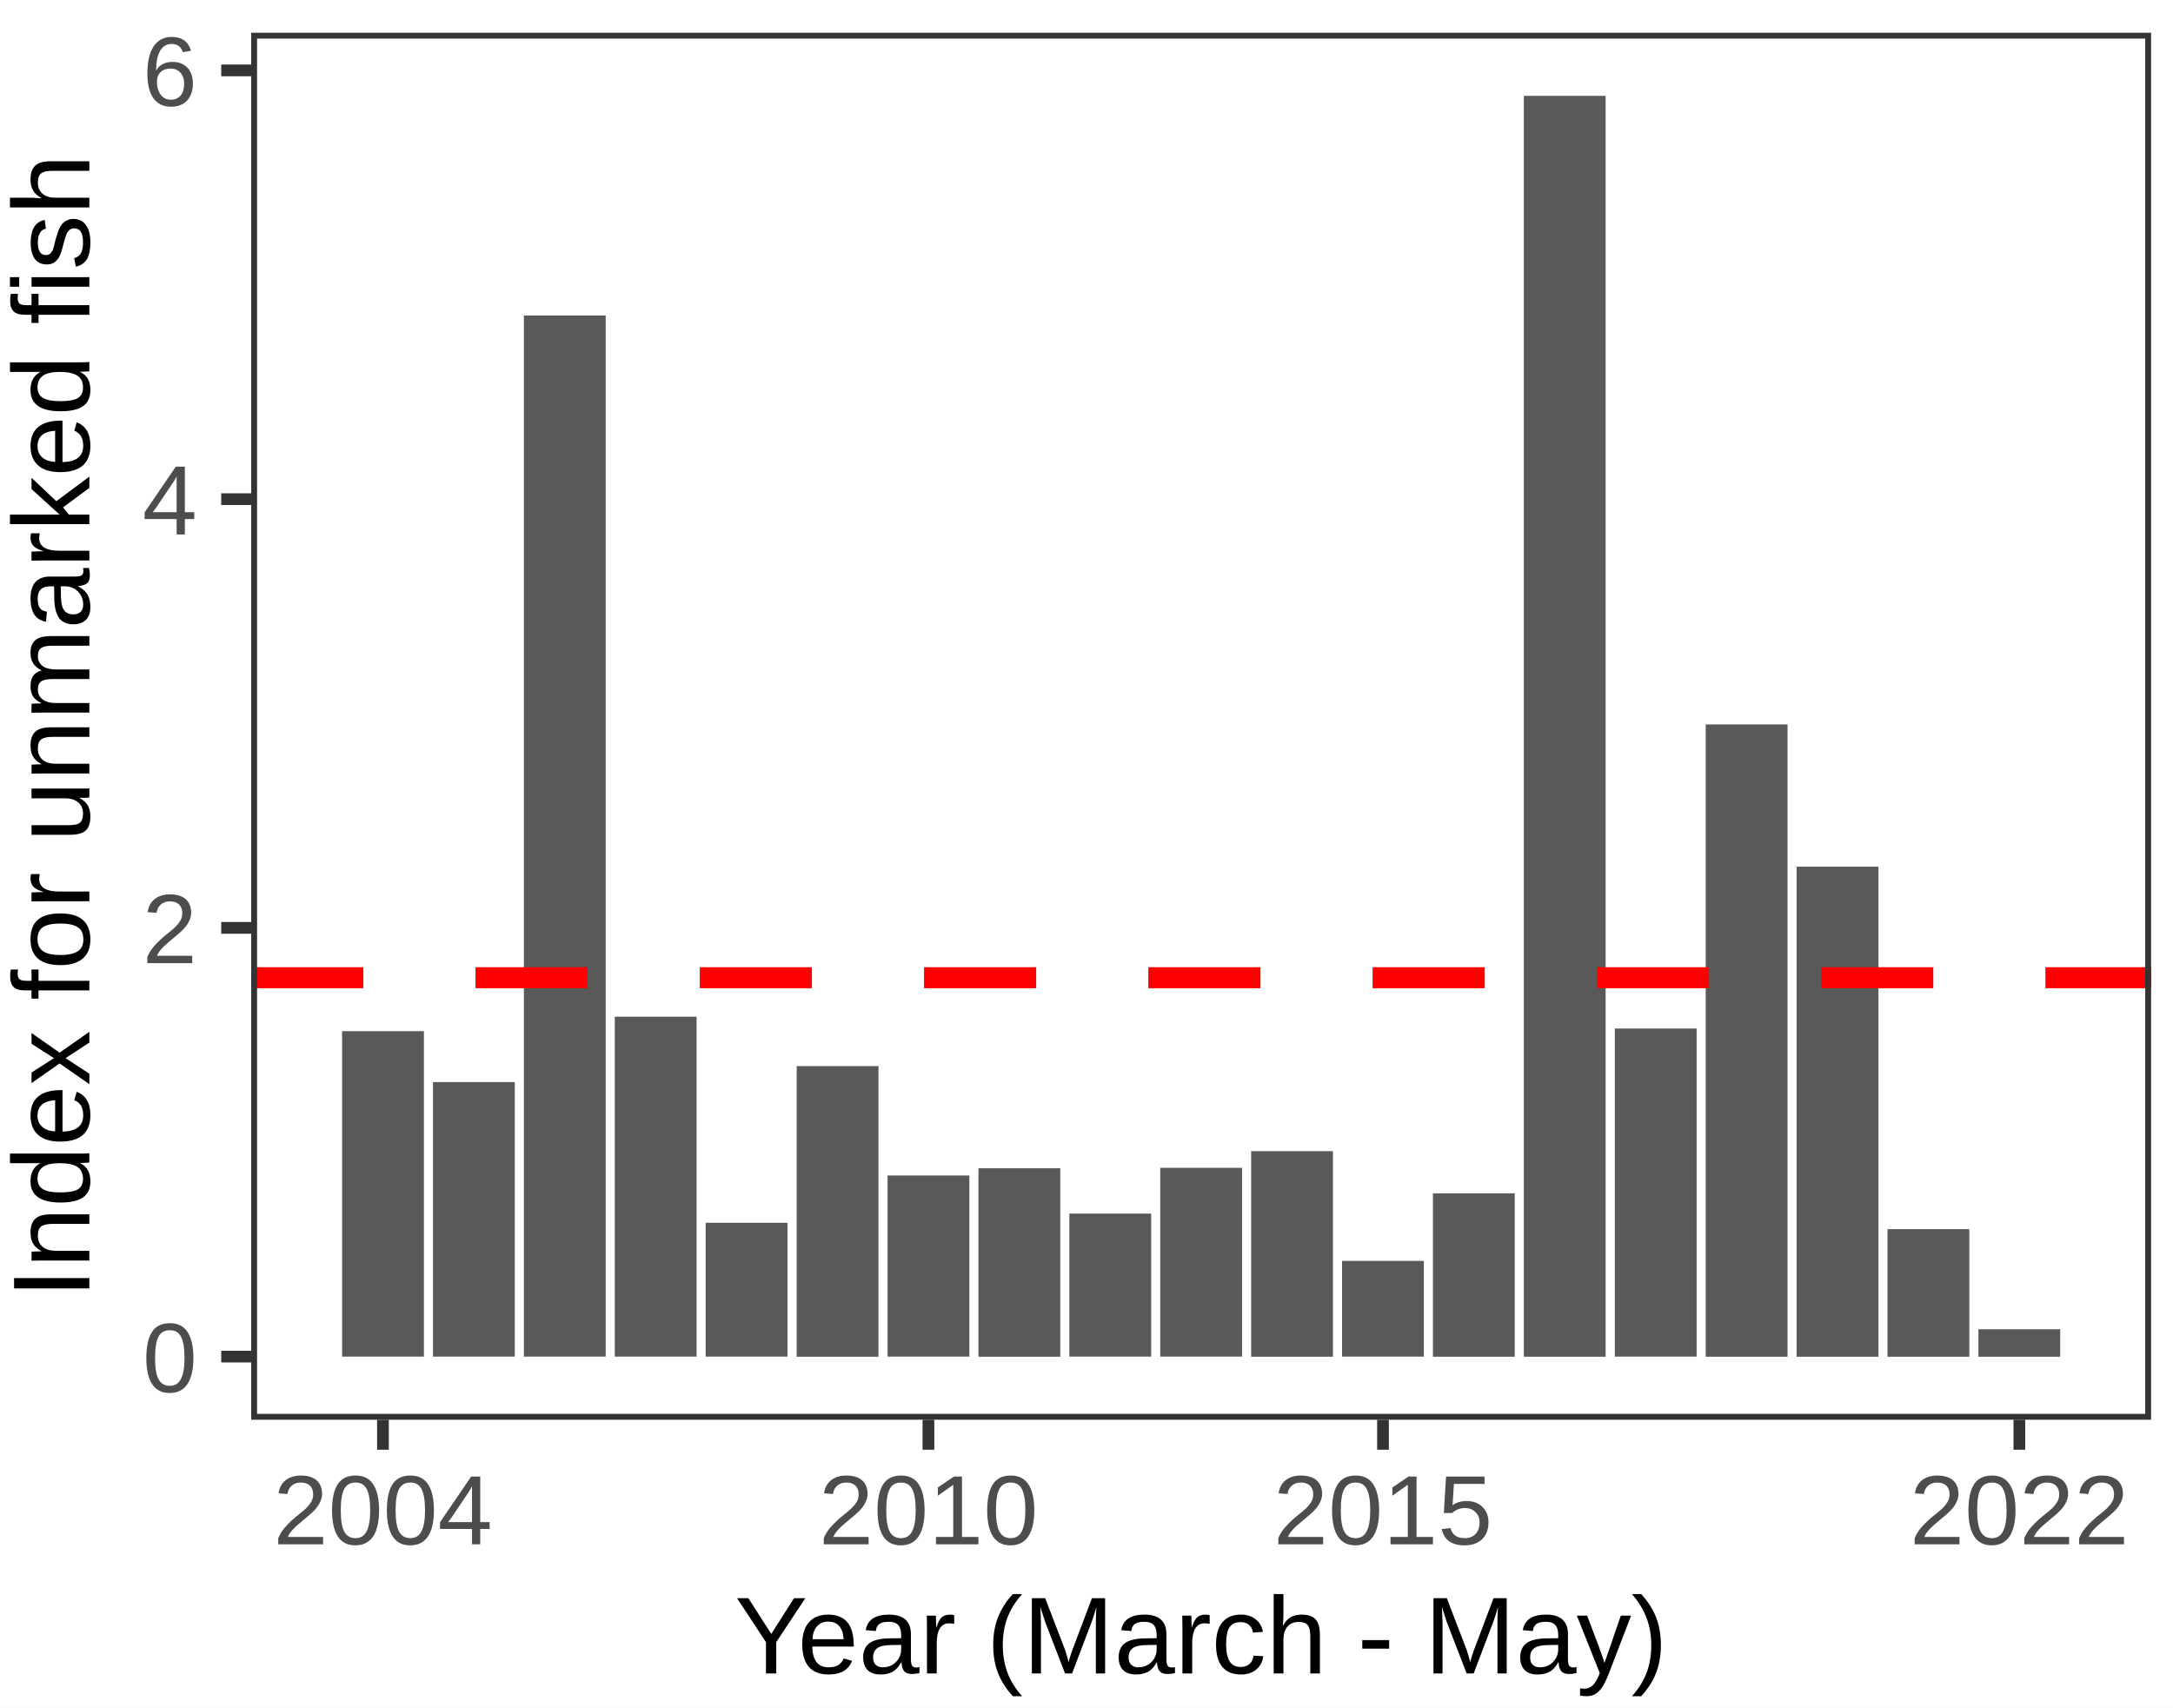
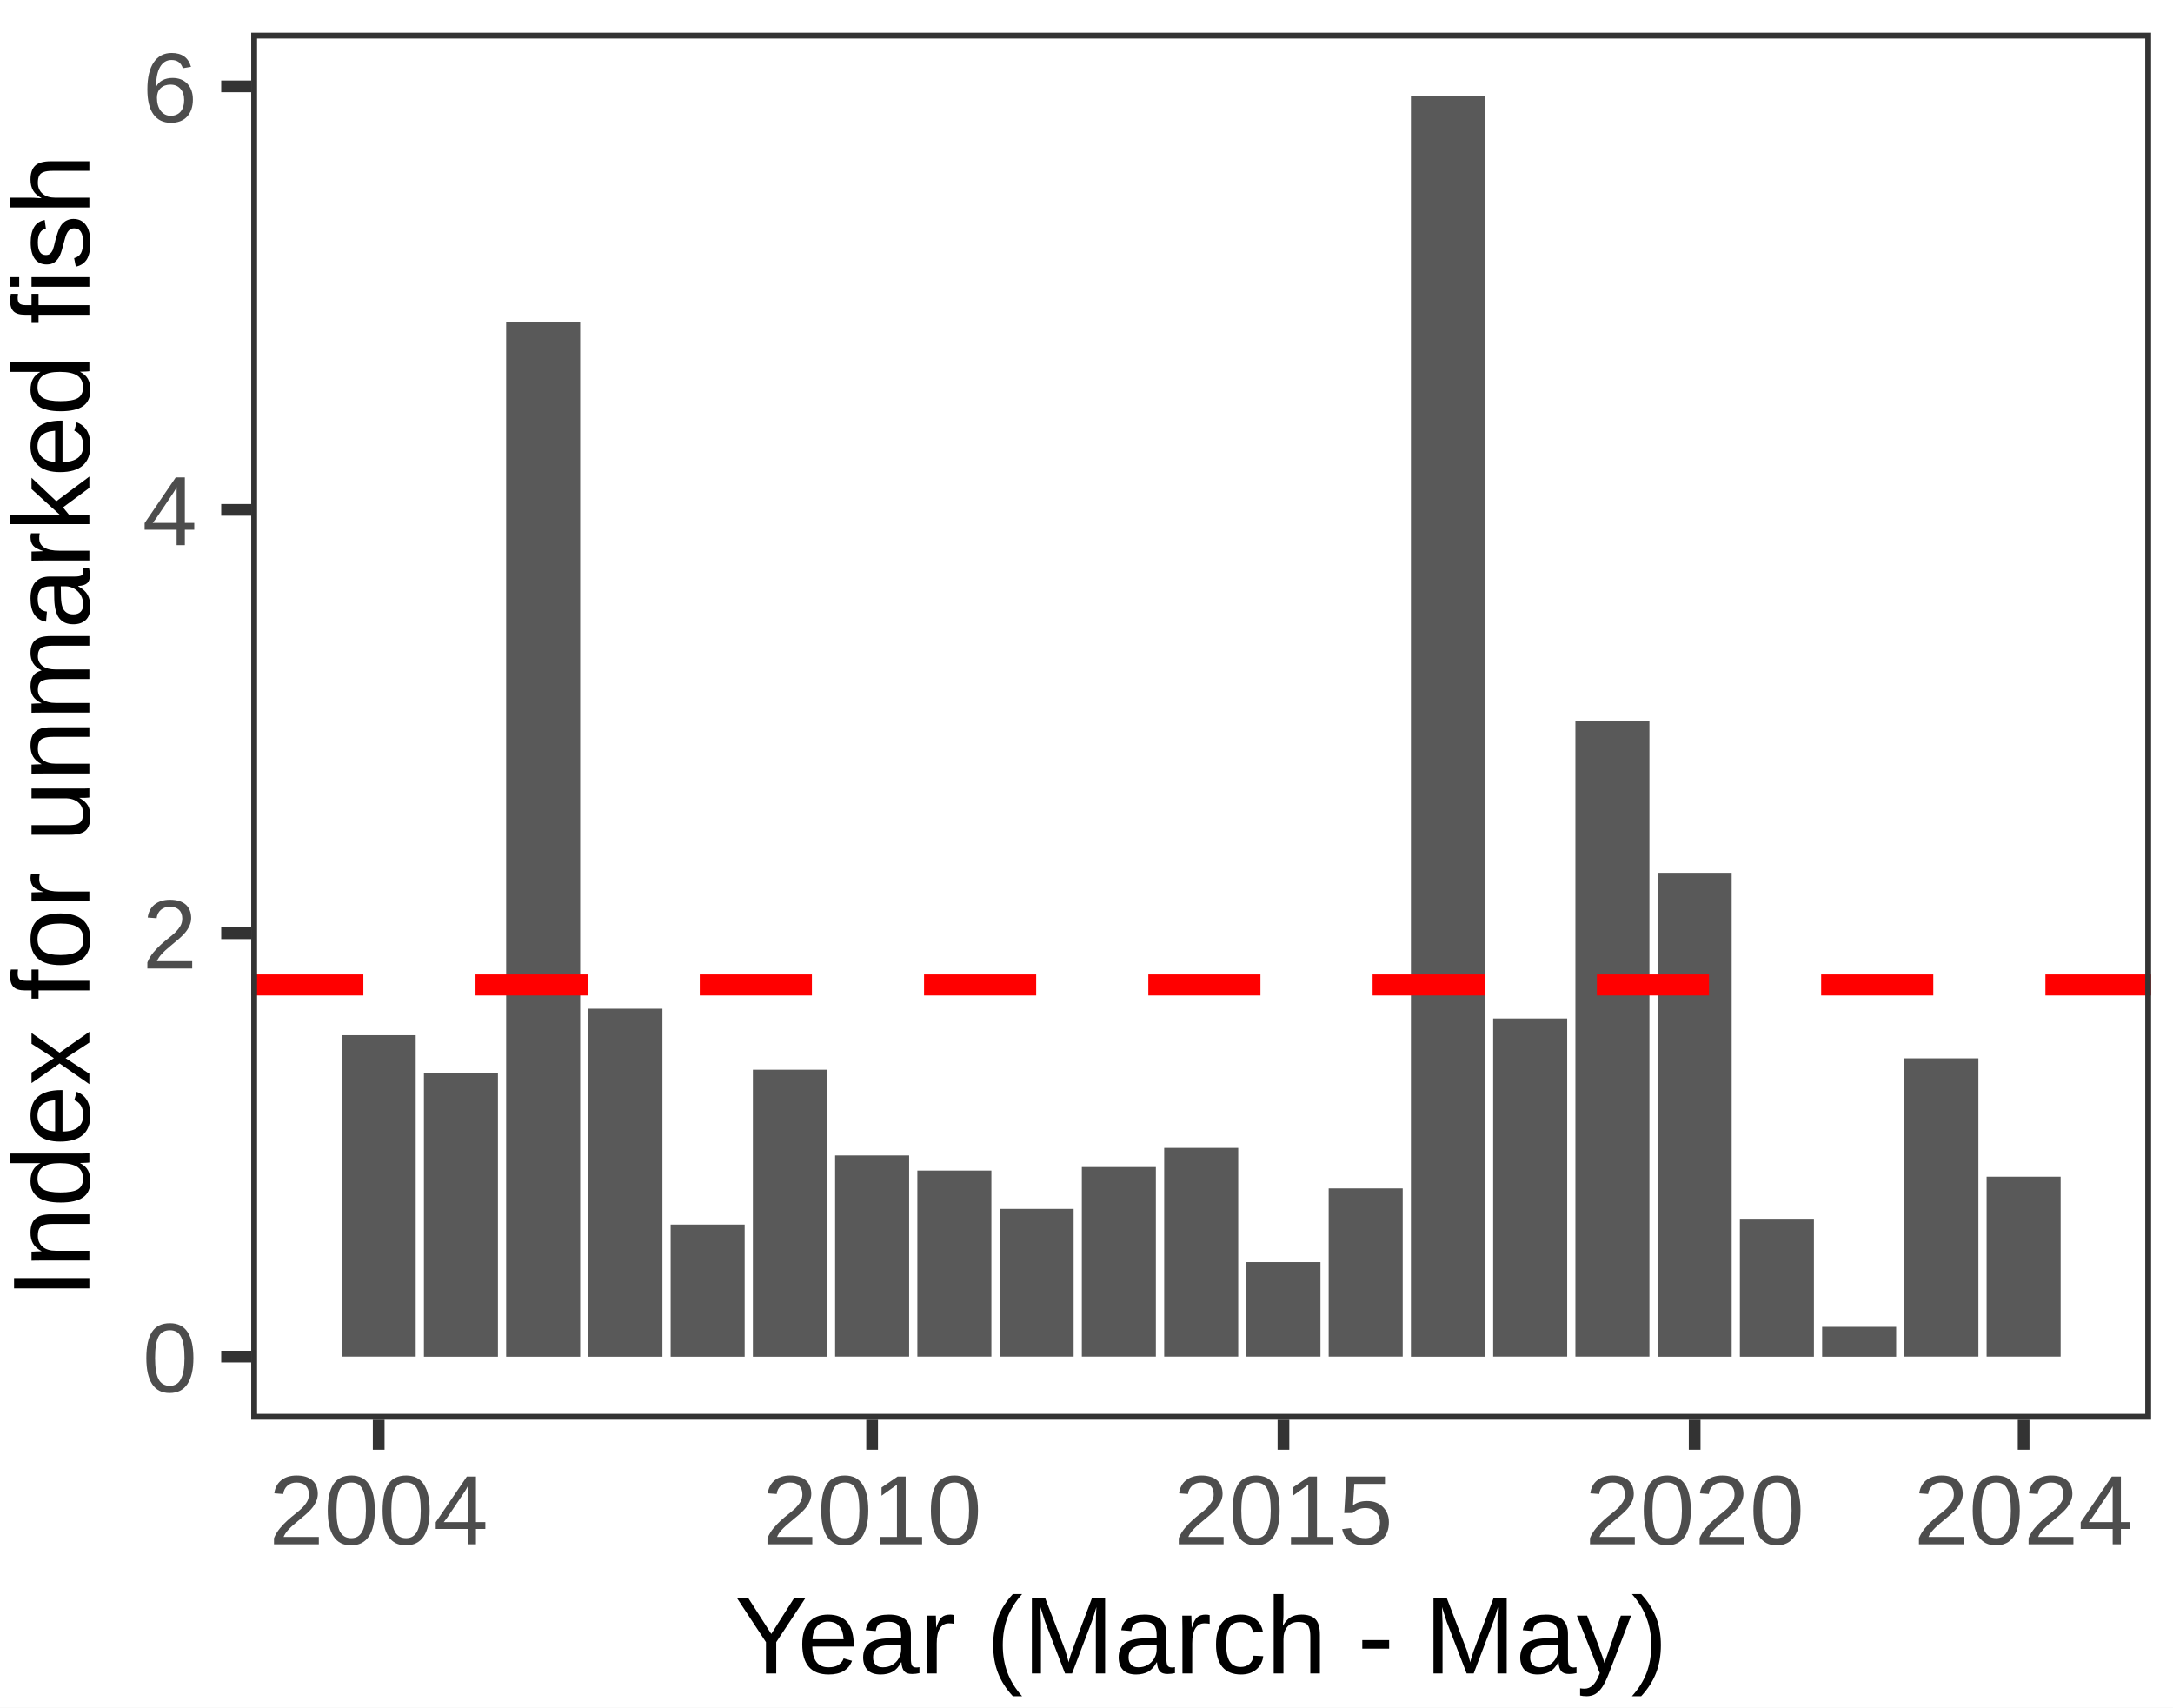
<svg xmlns="http://www.w3.org/2000/svg" class="svglite" width="198.43pt" height="155.91pt" viewBox="0 0 198.43 155.91">
  <defs>
    <style type="text/css">
    .svglite line, .svglite polyline, .svglite polygon, .svglite path, .svglite rect, .svglite circle {
      fill: none;
      stroke: #000000;
      stroke-linecap: round;
      stroke-linejoin: round;
      stroke-miterlimit: 10.00;
    }
    .svglite text {
      white-space: pre;
    }
  </style>
  </defs>
  <rect width="100%" height="100%" style="stroke: none; fill: #FFFFFF;" />
  <defs>
    <clipPath id="cpMC4wMHwxOTguNDN8MC4wMHwxNTUuOTE=">
      <rect x="0.00" y="0.00" width="198.43" height="155.91" />
    </clipPath>
  </defs>
  <g clip-path="url(#cpMC4wMHwxOTguNDN8MC4wMHwxNTUuOTE=)">
    <rect x="0.00" y="0.00" width="198.43" height="155.91" style="stroke-width: 1.07; stroke: #FFFFFF; fill: #FFFFFF;" />
  </g>
  <defs>
    <clipPath id="cpMjIuOTR8MTk2LjQzfDIuOTl8MTI5LjY0">
      <rect x="22.94" y="2.99" width="173.49" height="126.65" />
    </clipPath>
  </defs>
  <g clip-path="url(#cpMjIuOTR8MTk2LjQzfDIuOTl8MTI5LjY0)">
    <rect x="22.94" y="2.99" width="173.49" height="126.65" style="stroke-width: 1.07; stroke: none; fill: #FFFFFF;" />
-     <rect x="31.24" y="94.16" width="7.47" height="29.72" style="stroke-width: 1.07; stroke: none; stroke-linecap: butt; stroke-linejoin: miter; fill: #595959;" />
-     <rect x="39.54" y="98.81" width="7.47" height="25.07" style="stroke-width: 1.07; stroke: none; stroke-linecap: butt; stroke-linejoin: miter; fill: #595959;" />
-     <rect x="47.84" y="28.81" width="7.47" height="95.07" style="stroke-width: 1.07; stroke: none; stroke-linecap: butt; stroke-linejoin: miter; fill: #595959;" />
-     <rect x="56.14" y="92.84" width="7.47" height="31.04" style="stroke-width: 1.07; stroke: none; stroke-linecap: butt; stroke-linejoin: miter; fill: #595959;" />
-     <rect x="64.44" y="111.66" width="7.47" height="12.22" style="stroke-width: 1.07; stroke: none; stroke-linecap: butt; stroke-linejoin: miter; fill: #595959;" />
-     <rect x="72.75" y="97.35" width="7.47" height="26.54" style="stroke-width: 1.07; stroke: none; stroke-linecap: butt; stroke-linejoin: miter; fill: #595959;" />
-     <rect x="81.05" y="107.34" width="7.47" height="16.54" style="stroke-width: 1.07; stroke: none; stroke-linecap: butt; stroke-linejoin: miter; fill: #595959;" />
-     <rect x="89.35" y="106.68" width="7.47" height="17.21" style="stroke-width: 1.07; stroke: none; stroke-linecap: butt; stroke-linejoin: miter; fill: #595959;" />
-     <rect x="97.65" y="110.82" width="7.47" height="13.06" style="stroke-width: 1.07; stroke: none; stroke-linecap: butt; stroke-linejoin: miter; fill: #595959;" />
-     <rect x="105.95" y="106.64" width="7.47" height="17.24" style="stroke-width: 1.07; stroke: none; stroke-linecap: butt; stroke-linejoin: miter; fill: #595959;" />
-     <rect x="114.25" y="105.12" width="7.47" height="18.77" style="stroke-width: 1.07; stroke: none; stroke-linecap: butt; stroke-linejoin: miter; fill: #595959;" />
-     <rect x="122.55" y="115.14" width="7.47" height="8.74" style="stroke-width: 1.07; stroke: none; stroke-linecap: butt; stroke-linejoin: miter; fill: #595959;" />
-     <rect x="130.85" y="108.97" width="7.47" height="14.92" style="stroke-width: 1.07; stroke: none; stroke-linecap: butt; stroke-linejoin: miter; fill: #595959;" />
-     <rect x="139.15" y="8.75" width="7.47" height="115.14" style="stroke-width: 1.07; stroke: none; stroke-linecap: butt; stroke-linejoin: miter; fill: #595959;" />
-     <rect x="147.46" y="93.92" width="7.47" height="29.96" style="stroke-width: 1.07; stroke: none; stroke-linecap: butt; stroke-linejoin: miter; fill: #595959;" />
-     <rect x="155.76" y="66.15" width="7.47" height="57.74" style="stroke-width: 1.07; stroke: none; stroke-linecap: butt; stroke-linejoin: miter; fill: #595959;" />
-     <rect x="164.06" y="79.14" width="7.47" height="44.75" style="stroke-width: 1.07; stroke: none; stroke-linecap: butt; stroke-linejoin: miter; fill: #595959;" />
-     <rect x="172.36" y="112.24" width="7.47" height="11.65" style="stroke-width: 1.07; stroke: none; stroke-linecap: butt; stroke-linejoin: miter; fill: #595959;" />
-     <rect x="180.66" y="121.38" width="7.47" height="2.51" style="stroke-width: 1.07; stroke: none; stroke-linecap: butt; stroke-linejoin: miter; fill: #595959;" />
-     <line x1="22.94" y1="89.28" x2="196.43" y2="89.28" style="stroke-width: 1.92; stroke: #FF0000; stroke-dasharray: 10.24,10.24; stroke-linecap: butt;" />
+     <rect x="31.20" y="94.53" width="6.76" height="29.35" style="stroke-width: 1.07; stroke: none; stroke-linecap: butt; stroke-linejoin: miter; fill: #595959;" />
+     <rect x="38.71" y="98.01" width="6.76" height="25.88" style="stroke-width: 1.07; stroke: none; stroke-linecap: butt; stroke-linejoin: miter; fill: #595959;" />
+     <rect x="46.22" y="29.43" width="6.76" height="94.46" style="stroke-width: 1.07; stroke: none; stroke-linecap: butt; stroke-linejoin: miter; fill: #595959;" />
+     <rect x="53.73" y="92.11" width="6.76" height="31.78" style="stroke-width: 1.07; stroke: none; stroke-linecap: butt; stroke-linejoin: miter; fill: #595959;" />
+     <rect x="61.24" y="111.82" width="6.76" height="12.07" style="stroke-width: 1.07; stroke: none; stroke-linecap: butt; stroke-linejoin: miter; fill: #595959;" />
+     <rect x="68.75" y="97.68" width="6.76" height="26.21" style="stroke-width: 1.07; stroke: none; stroke-linecap: butt; stroke-linejoin: miter; fill: #595959;" />
+     <rect x="76.26" y="105.51" width="6.76" height="18.37" style="stroke-width: 1.07; stroke: none; stroke-linecap: butt; stroke-linejoin: miter; fill: #595959;" />
+     <rect x="83.77" y="106.89" width="6.76" height="16.99" style="stroke-width: 1.07; stroke: none; stroke-linecap: butt; stroke-linejoin: miter; fill: #595959;" />
+     <rect x="91.28" y="110.39" width="6.76" height="13.49" style="stroke-width: 1.07; stroke: none; stroke-linecap: butt; stroke-linejoin: miter; fill: #595959;" />
+     <rect x="98.79" y="106.57" width="6.76" height="17.31" style="stroke-width: 1.07; stroke: none; stroke-linecap: butt; stroke-linejoin: miter; fill: #595959;" />
+     <rect x="106.31" y="104.82" width="6.76" height="19.06" style="stroke-width: 1.07; stroke: none; stroke-linecap: butt; stroke-linejoin: miter; fill: #595959;" />
+     <rect x="113.82" y="115.25" width="6.76" height="8.63" style="stroke-width: 1.07; stroke: none; stroke-linecap: butt; stroke-linejoin: miter; fill: #595959;" />
+     <rect x="121.33" y="108.52" width="6.76" height="15.36" style="stroke-width: 1.07; stroke: none; stroke-linecap: butt; stroke-linejoin: miter; fill: #595959;" />
+     <rect x="128.84" y="8.75" width="6.76" height="115.14" style="stroke-width: 1.07; stroke: none; stroke-linecap: butt; stroke-linejoin: miter; fill: #595959;" />
+     <rect x="136.35" y="93.00" width="6.76" height="30.88" style="stroke-width: 1.07; stroke: none; stroke-linecap: butt; stroke-linejoin: miter; fill: #595959;" />
+     <rect x="143.86" y="65.82" width="6.76" height="58.06" style="stroke-width: 1.07; stroke: none; stroke-linecap: butt; stroke-linejoin: miter; fill: #595959;" />
+     <rect x="151.37" y="79.70" width="6.76" height="44.19" style="stroke-width: 1.07; stroke: none; stroke-linecap: butt; stroke-linejoin: miter; fill: #595959;" />
+     <rect x="158.88" y="111.29" width="6.76" height="12.60" style="stroke-width: 1.07; stroke: none; stroke-linecap: butt; stroke-linejoin: miter; fill: #595959;" />
+     <rect x="166.39" y="121.16" width="6.76" height="2.73" style="stroke-width: 1.07; stroke: none; stroke-linecap: butt; stroke-linejoin: miter; fill: #595959;" />
+     <rect x="173.90" y="96.64" width="6.76" height="27.24" style="stroke-width: 1.07; stroke: none; stroke-linecap: butt; stroke-linejoin: miter; fill: #595959;" />
+     <rect x="181.41" y="107.45" width="6.76" height="16.43" style="stroke-width: 1.07; stroke: none; stroke-linecap: butt; stroke-linejoin: miter; fill: #595959;" />
+     <line x1="22.94" y1="89.94" x2="196.43" y2="89.94" style="stroke-width: 1.92; stroke: #FF0000; stroke-dasharray: 10.24,10.24; stroke-linecap: butt;" />
    <rect x="22.94" y="2.99" width="173.49" height="126.65" style="stroke-width: 1.07; stroke: #333333;" />
  </g>
  <g clip-path="url(#cpMC4wMHwxOTguNDN8MC4wMHwxNTUuOTE=)">
    <text x="18.01" y="127.11" text-anchor="end" style="font-size: 9.00px;fill: #4D4D4D; font-family: &quot;Arial&quot;;" textLength="5.00px" lengthAdjust="spacingAndGlyphs">0</text>
-     <text x="18.01" y="87.95" text-anchor="end" style="font-size: 9.00px;fill: #4D4D4D; font-family: &quot;Arial&quot;;" textLength="5.00px" lengthAdjust="spacingAndGlyphs">2</text>
-     <text x="18.01" y="48.80" text-anchor="end" style="font-size: 9.00px;fill: #4D4D4D; font-family: &quot;Arial&quot;;" textLength="5.00px" lengthAdjust="spacingAndGlyphs">4</text>
-     <text x="18.01" y="9.65" text-anchor="end" style="font-size: 9.00px;fill: #4D4D4D; font-family: &quot;Arial&quot;;" textLength="5.00px" lengthAdjust="spacingAndGlyphs">6</text>
+     <text x="18.01" y="88.44" text-anchor="end" style="font-size: 9.00px;fill: #4D4D4D; font-family: &quot;Arial&quot;;" textLength="5.00px" lengthAdjust="spacingAndGlyphs">2</text>
+     <text x="18.01" y="49.78" text-anchor="end" style="font-size: 9.00px;fill: #4D4D4D; font-family: &quot;Arial&quot;;" textLength="5.00px" lengthAdjust="spacingAndGlyphs">4</text>
+     <text x="18.01" y="11.12" text-anchor="end" style="font-size: 9.00px;fill: #4D4D4D; font-family: &quot;Arial&quot;;" textLength="5.00px" lengthAdjust="spacingAndGlyphs">6</text>
    <polyline points="20.20,123.88 22.94,123.88 " style="stroke-width: 1.07; stroke: #333333; stroke-linecap: butt;" />
-     <polyline points="20.20,84.73 22.94,84.73 " style="stroke-width: 1.07; stroke: #333333; stroke-linecap: butt;" />
-     <polyline points="20.20,45.58 22.94,45.58 " style="stroke-width: 1.07; stroke: #333333; stroke-linecap: butt;" />
-     <polyline points="20.20,6.43 22.94,6.43 " style="stroke-width: 1.07; stroke: #333333; stroke-linecap: butt;" />
-     <polyline points="34.97,132.38 34.97,129.64 " style="stroke-width: 1.07; stroke: #333333; stroke-linecap: butt;" />
-     <polyline points="84.78,132.38 84.78,129.64 " style="stroke-width: 1.07; stroke: #333333; stroke-linecap: butt;" />
-     <polyline points="126.29,132.38 126.29,129.64 " style="stroke-width: 1.07; stroke: #333333; stroke-linecap: butt;" />
-     <polyline points="184.40,132.38 184.40,129.64 " style="stroke-width: 1.07; stroke: #333333; stroke-linecap: butt;" />
-     <text x="34.97" y="141.02" text-anchor="middle" style="font-size: 9.00px;fill: #4D4D4D; font-family: &quot;Arial&quot;;" textLength="20.02px" lengthAdjust="spacingAndGlyphs">2004</text>
-     <text x="84.78" y="141.02" text-anchor="middle" style="font-size: 9.00px;fill: #4D4D4D; font-family: &quot;Arial&quot;;" textLength="20.02px" lengthAdjust="spacingAndGlyphs">2010</text>
-     <text x="126.29" y="141.02" text-anchor="middle" style="font-size: 9.00px;fill: #4D4D4D; font-family: &quot;Arial&quot;;" textLength="20.02px" lengthAdjust="spacingAndGlyphs">2015</text>
-     <text x="184.40" y="141.02" text-anchor="middle" style="font-size: 9.00px;fill: #4D4D4D; font-family: &quot;Arial&quot;;" textLength="20.02px" lengthAdjust="spacingAndGlyphs">2022</text>
+     <polyline points="20.20,85.22 22.94,85.22 " style="stroke-width: 1.07; stroke: #333333; stroke-linecap: butt;" />
+     <polyline points="20.20,46.56 22.94,46.56 " style="stroke-width: 1.07; stroke: #333333; stroke-linecap: butt;" />
+     <polyline points="20.20,7.89 22.94,7.89 " style="stroke-width: 1.07; stroke: #333333; stroke-linecap: butt;" />
+     <polyline points="34.58,132.38 34.58,129.64 " style="stroke-width: 1.07; stroke: #333333; stroke-linecap: butt;" />
+     <polyline points="79.64,132.38 79.64,129.64 " style="stroke-width: 1.07; stroke: #333333; stroke-linecap: butt;" />
+     <polyline points="117.20,132.38 117.20,129.64 " style="stroke-width: 1.07; stroke: #333333; stroke-linecap: butt;" />
+     <polyline points="154.75,132.38 154.75,129.64 " style="stroke-width: 1.07; stroke: #333333; stroke-linecap: butt;" />
+     <polyline points="184.79,132.38 184.79,129.64 " style="stroke-width: 1.07; stroke: #333333; stroke-linecap: butt;" />
+     <text x="34.58" y="141.02" text-anchor="middle" style="font-size: 9.00px;fill: #4D4D4D; font-family: &quot;Arial&quot;;" textLength="20.02px" lengthAdjust="spacingAndGlyphs">2004</text>
+     <text x="79.64" y="141.02" text-anchor="middle" style="font-size: 9.00px;fill: #4D4D4D; font-family: &quot;Arial&quot;;" textLength="20.02px" lengthAdjust="spacingAndGlyphs">2010</text>
+     <text x="117.20" y="141.02" text-anchor="middle" style="font-size: 9.00px;fill: #4D4D4D; font-family: &quot;Arial&quot;;" textLength="20.02px" lengthAdjust="spacingAndGlyphs">2015</text>
+     <text x="154.75" y="141.02" text-anchor="middle" style="font-size: 9.00px;fill: #4D4D4D; font-family: &quot;Arial&quot;;" textLength="20.02px" lengthAdjust="spacingAndGlyphs">2020</text>
+     <text x="184.79" y="141.02" text-anchor="middle" style="font-size: 9.00px;fill: #4D4D4D; font-family: &quot;Arial&quot;;" textLength="20.02px" lengthAdjust="spacingAndGlyphs">2024</text>
    <text x="109.69" y="152.81" text-anchor="middle" style="font-size: 10.00px; font-family: &quot;Arial&quot;;" textLength="85.26px" lengthAdjust="spacingAndGlyphs">Year (March - May)</text>
    <text transform="translate(8.16,66.32) rotate(-90)" text-anchor="middle" style="font-size: 10.00px; font-family: &quot;Arial&quot;;" textLength="104.57px" lengthAdjust="spacingAndGlyphs">Index for unmarked fish</text>
  </g>
</svg>
